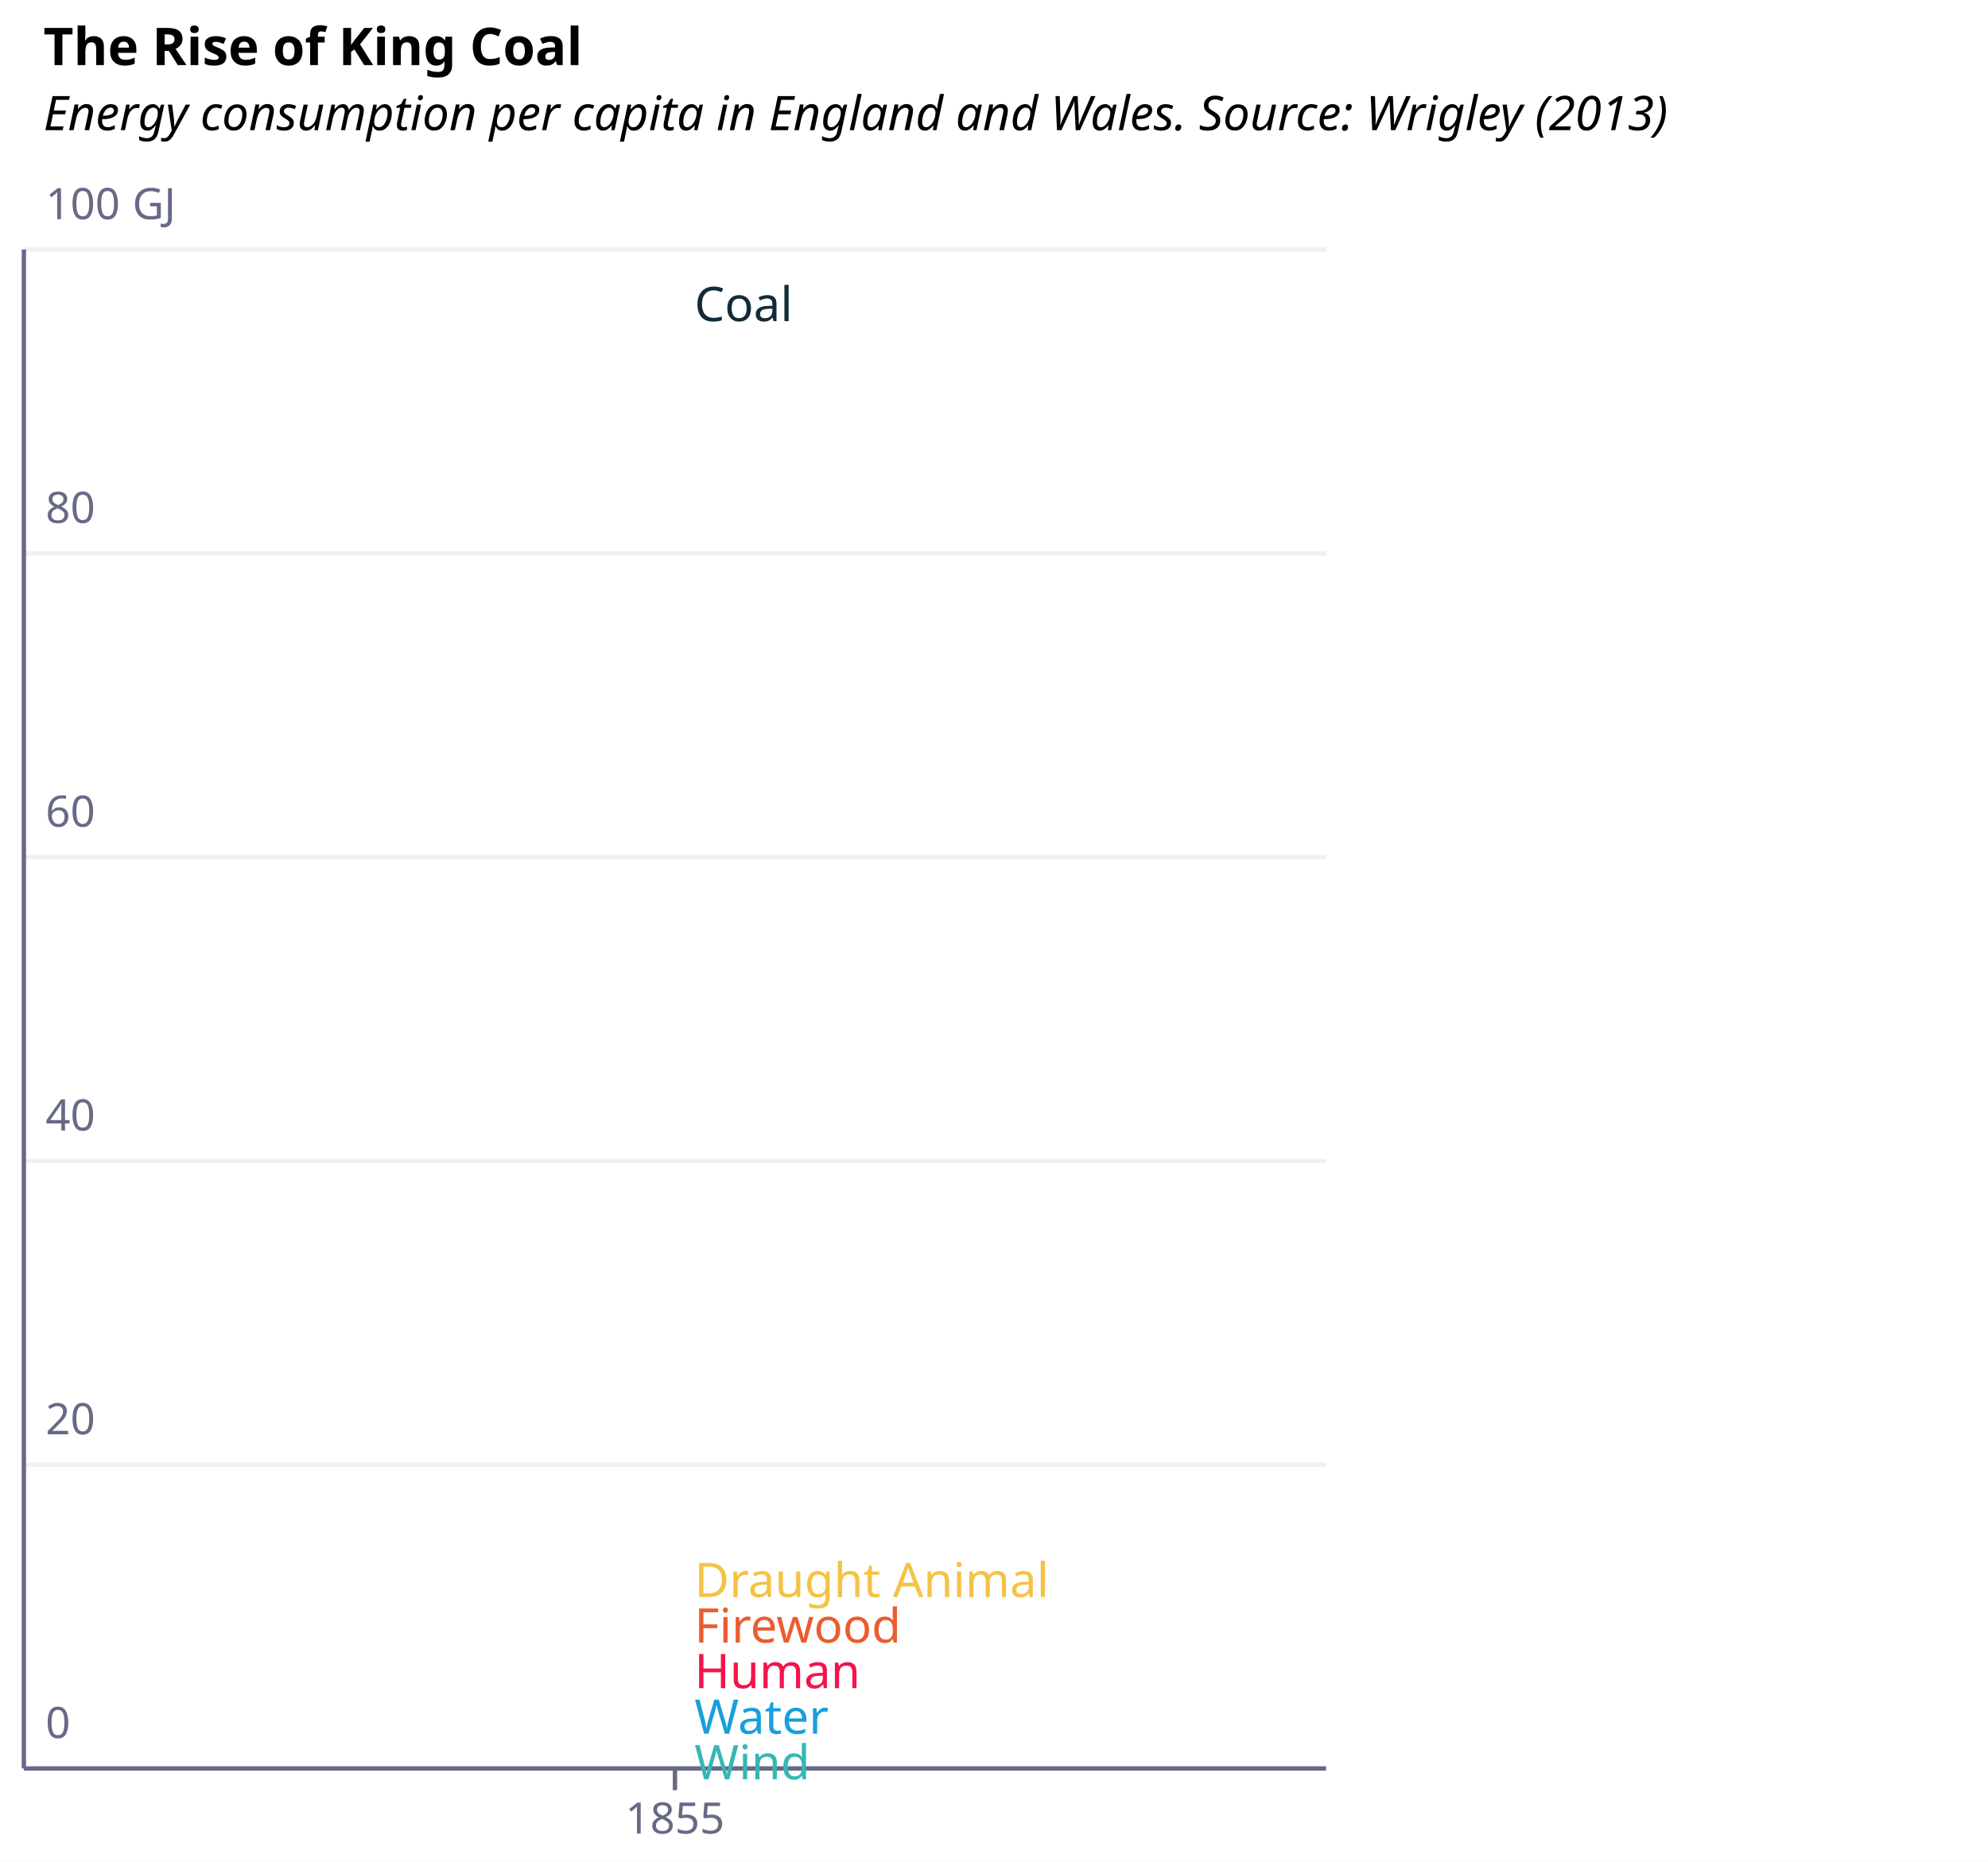
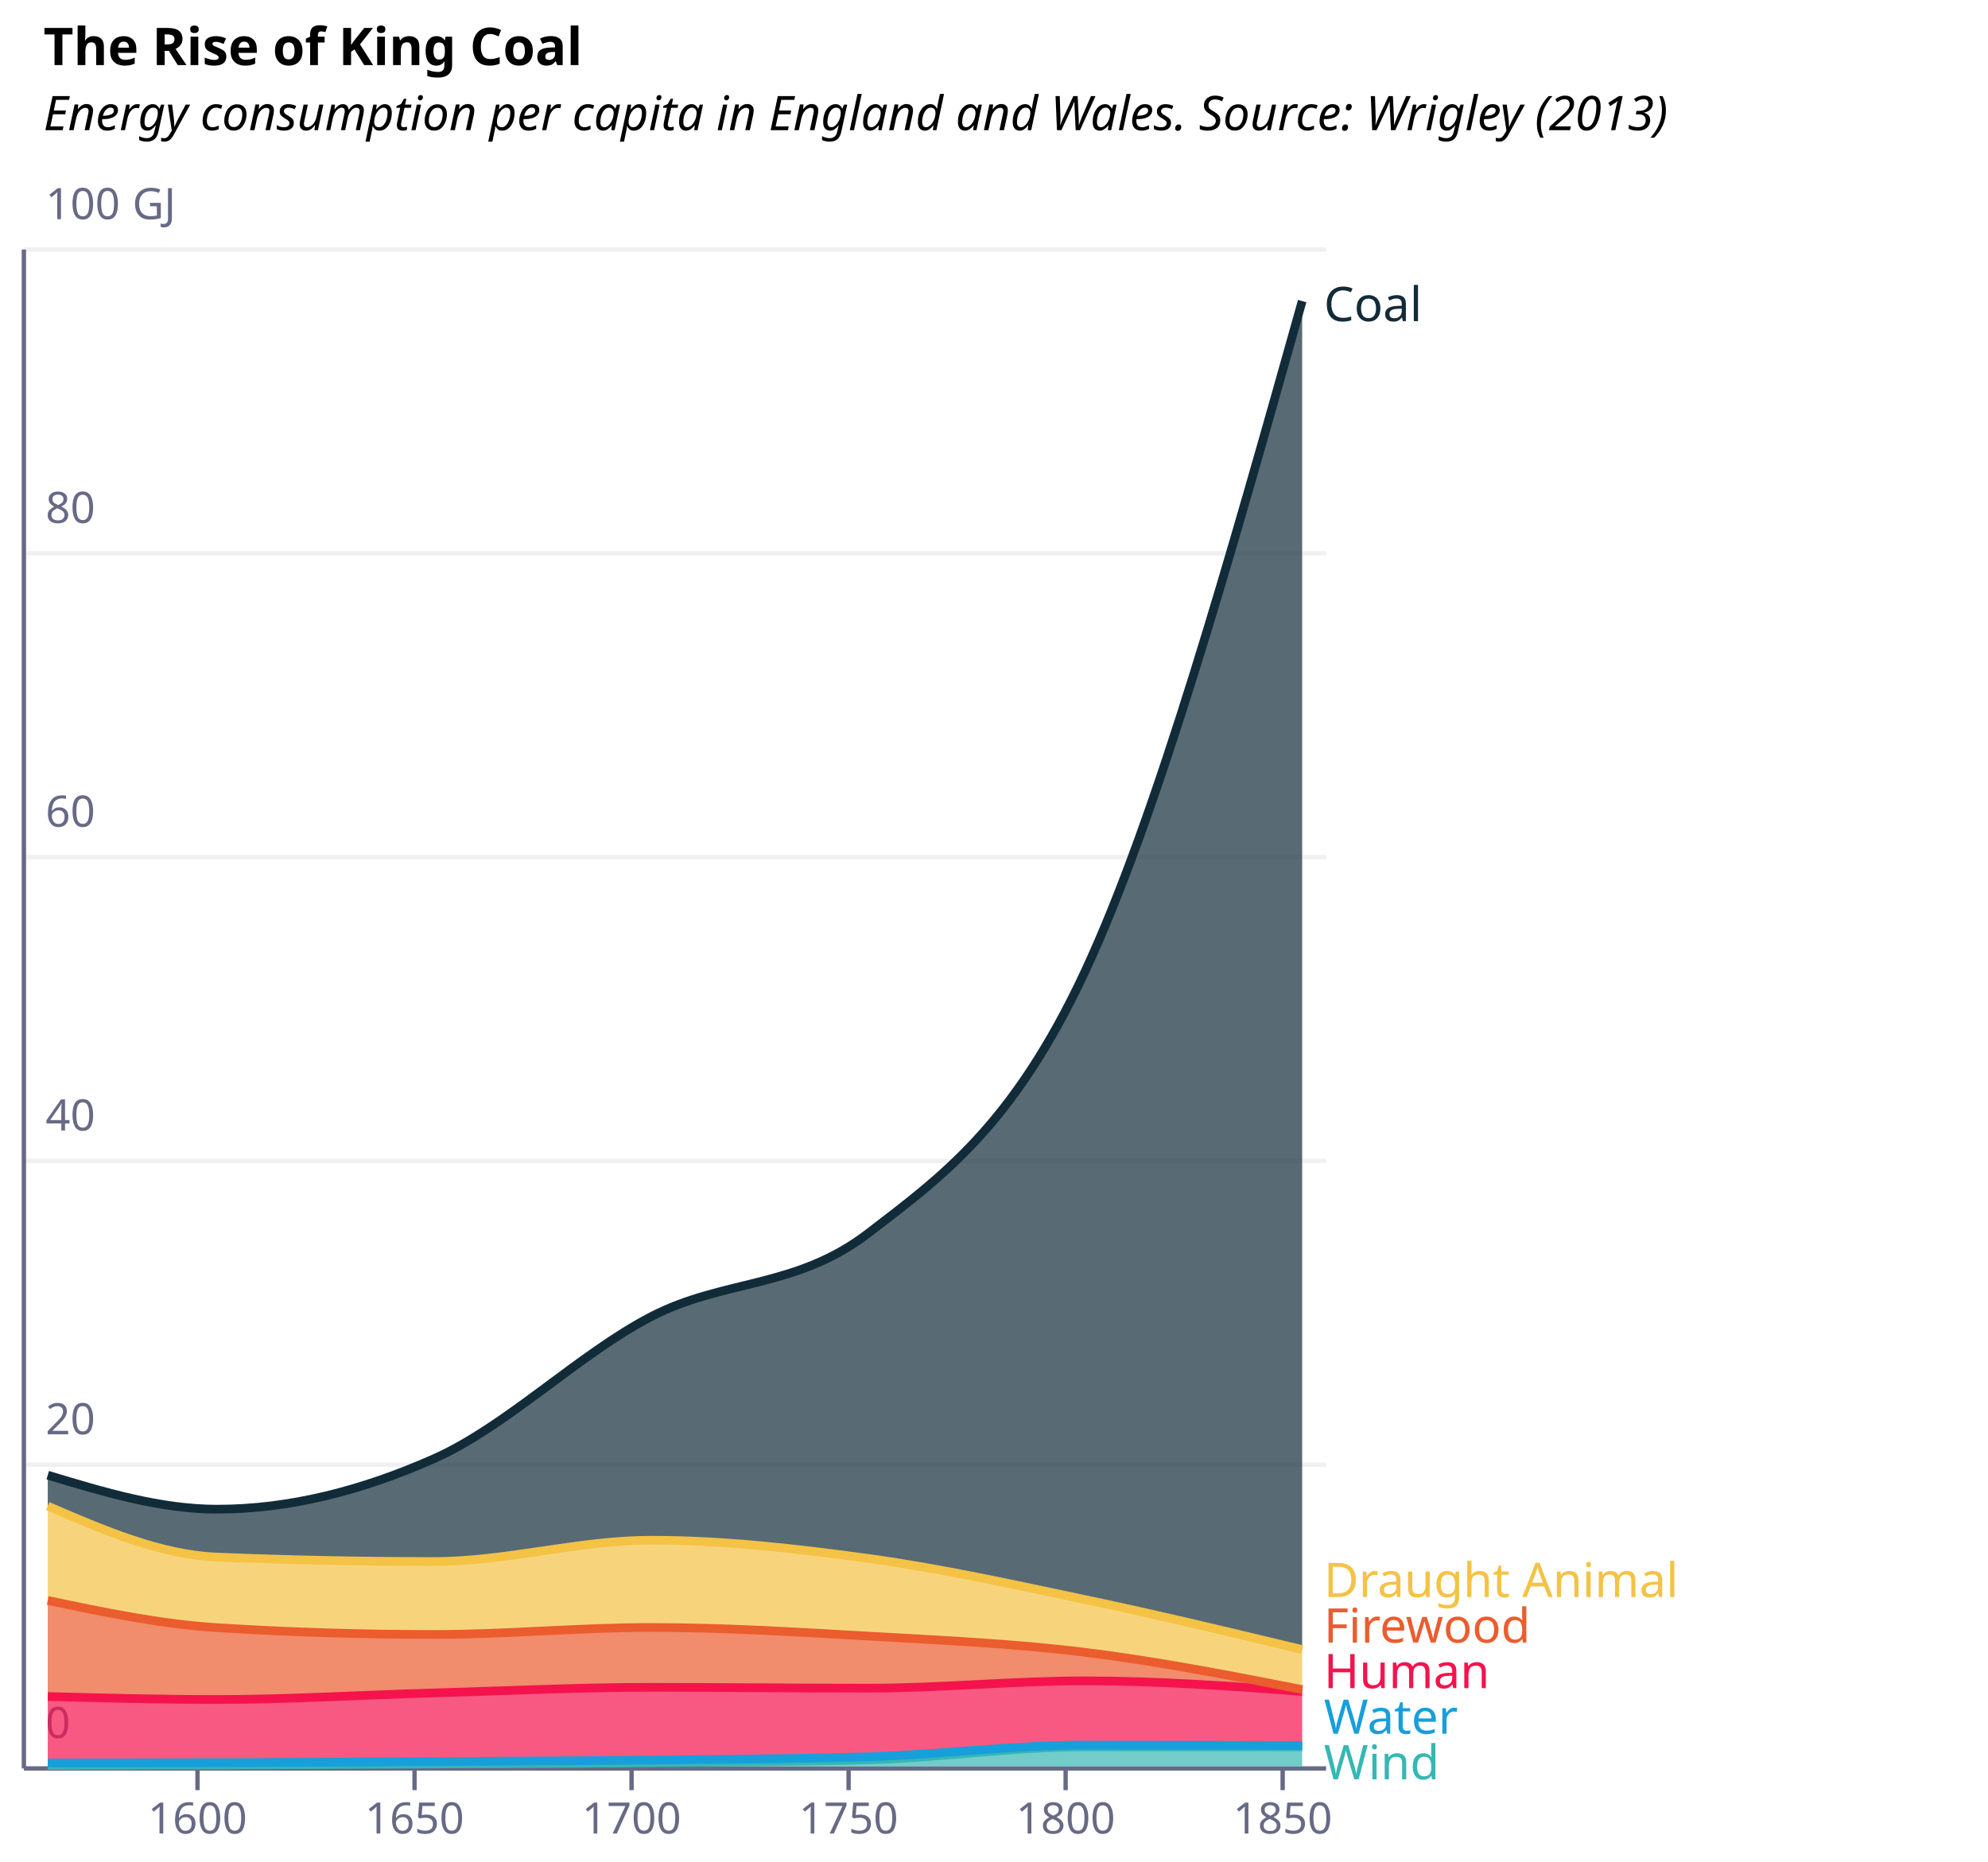
<svg xmlns="http://www.w3.org/2000/svg" version="1.1" class="marks" width="458" height="429" viewBox="0 0 458 429">
  <rect width="458" height="429" fill="white" />
  <g fill="none" stroke-miterlimit="10" transform="translate(5,57)">
    <g class="mark-group role-frame root" role="graphics-object" aria-roledescription="group mark container">
      <g transform="translate(0,0)">
        <path class="background" aria-hidden="true" d="M0,0h300v350h-300Z" />
        <g>
          <g class="mark-group role-axis" aria-hidden="true">
            <g transform="translate(0.5,0.5)">
              <path class="background" aria-hidden="true" d="M0,0h0v0h0Z" pointer-events="none" />
              <g>
                <g class="mark-rule role-axis-grid" pointer-events="none">
                  <line transform="translate(0,350)" x2="300" y2="0" stroke="#676A86" stroke-opacity="0.1" stroke-width="1" opacity="1" />
                  <line transform="translate(0,280)" x2="300" y2="0" stroke="#676A86" stroke-opacity="0.1" stroke-width="1" opacity="1" />
                  <line transform="translate(0,210)" x2="300" y2="0" stroke="#676A86" stroke-opacity="0.1" stroke-width="1" opacity="1" />
                  <line transform="translate(0,140)" x2="300" y2="0" stroke="#676A86" stroke-opacity="0.1" stroke-width="1" opacity="1" />
                  <line transform="translate(0,70)" x2="300" y2="0" stroke="#676A86" stroke-opacity="0.1" stroke-width="1" opacity="1" />
                  <line transform="translate(0,0)" x2="300" y2="0" stroke="#676A86" stroke-opacity="0.1" stroke-width="1" opacity="1" />
                </g>
              </g>
              <path class="foreground" aria-hidden="true" d="" pointer-events="none" display="none" />
            </g>
          </g>
-           <g class="mark-group role-axis" role="graphics-symbol" aria-roledescription="axis" aria-label="X-axis for a linear scale with values from 1855 to 1855">
+           <g class="mark-group role-axis" role="graphics-symbol" aria-roledescription="axis" aria-label="X-axis for a linear scale with values from 1560 to 1860">
            <g transform="translate(0.5,350.5)">
              <path class="background" aria-hidden="true" d="M0,0h0v0h0Z" pointer-events="none" />
              <g>
                <g class="mark-rule role-axis-tick" pointer-events="none">
-                   <line transform="translate(150,0)" x2="0" y2="5" stroke="#676A86" stroke-width="1" opacity="1" />
+                   <line transform="translate(40,0)" x2="0" y2="5" stroke="#676A86" stroke-width="1" opacity="1" />
+                   <line transform="translate(90,0)" x2="0" y2="5" stroke="#676A86" stroke-width="1" opacity="1" />
+                   <line transform="translate(140,0)" x2="0" y2="5" stroke="#676A86" stroke-width="1" opacity="1" />
+                   <line transform="translate(190,0)" x2="0" y2="5" stroke="#676A86" stroke-width="1" opacity="1" />
+                   <line transform="translate(240,0)" x2="0" y2="5" stroke="#676A86" stroke-width="1" opacity="1" />
+                   <line transform="translate(290,0)" x2="0" y2="5" stroke="#676A86" stroke-width="1" opacity="1" />
                </g>
                <g class="mark-text role-axis-label" pointer-events="none">
-                   <text text-anchor="middle" transform="translate(150,15)" font-family="sans-serif" font-size="10px" fill="#676A86" opacity="1">1855</text>
+                   <text text-anchor="middle" transform="translate(40,15)" font-family="sans-serif" font-size="10px" fill="#676A86" opacity="1">1600</text>
+                   <text text-anchor="middle" transform="translate(90,15)" font-family="sans-serif" font-size="10px" fill="#676A86" opacity="1">1650</text>
+                   <text text-anchor="middle" transform="translate(140,15)" font-family="sans-serif" font-size="10px" fill="#676A86" opacity="1">1700</text>
+                   <text text-anchor="middle" transform="translate(190,15)" font-family="sans-serif" font-size="10px" fill="#676A86" opacity="1">1750</text>
+                   <text text-anchor="middle" transform="translate(240,15)" font-family="sans-serif" font-size="10px" fill="#676A86" opacity="1">1800</text>
+                   <text text-anchor="middle" transform="translate(290,15)" font-family="sans-serif" font-size="10px" fill="#676A86" opacity="1">1850</text>
                </g>
                <g class="mark-rule role-axis-domain" pointer-events="none">
                  <line transform="translate(0,0)" x2="300" y2="0" stroke="#676A86" stroke-width="1" opacity="1" />
                </g>
              </g>
              <path class="foreground" aria-hidden="true" d="" pointer-events="none" display="none" />
            </g>
          </g>
          <g class="mark-group role-axis" role="graphics-symbol" aria-roledescription="axis" aria-label="Y-axis titled 'GJ' for a linear scale with values from 0 to 100">
            <g transform="translate(0.5,0.5)">
              <path class="background" aria-hidden="true" d="M0,0h0v0h0Z" pointer-events="none" />
              <g>
                <g class="mark-text role-axis-label" pointer-events="none">
                  <text text-anchor="start" transform="translate(5,343)" font-family="sans-serif" font-size="10px" fill="#676A86" opacity="1">0</text>
                  <text text-anchor="start" transform="translate(5,273)" font-family="sans-serif" font-size="10px" fill="#676A86" opacity="1">20</text>
                  <text text-anchor="start" transform="translate(5,203)" font-family="sans-serif" font-size="10px" fill="#676A86" opacity="1">40</text>
                  <text text-anchor="start" transform="translate(5,133)" font-family="sans-serif" font-size="10px" fill="#676A86" opacity="1">60</text>
                  <text text-anchor="start" transform="translate(5,63)" font-family="sans-serif" font-size="10px" fill="#676A86" opacity="1">80</text>
                  <text text-anchor="start" transform="translate(5,-7)" font-family="sans-serif" font-size="10px" fill="#676A86" opacity="1">100</text>
                </g>
                <g class="mark-rule role-axis-domain" pointer-events="none">
                  <line transform="translate(0,350)" x2="0" y2="-350" stroke="#676A86" stroke-width="1" opacity="1" />
                </g>
                <g class="mark-text role-axis-title" pointer-events="none">
                  <text text-anchor="start" transform="translate(25,-7)" font-family="sans-serif" font-size="10px" font-weight="normal" fill="#676A86" opacity="1">GJ</text>
                </g>
              </g>
              <path class="foreground" aria-hidden="true" d="" pointer-events="none" display="none" />
            </g>
          </g>
-           <g class="mark-group role-scope layer_0_layer_0_pathgroup" role="graphics-object" aria-roledescription="group mark container" />
-           <g class="mark-group role-scope layer_0_layer_1_pathgroup" role="graphics-object" aria-roledescription="group mark container" />
+           <g class="mark-group role-scope layer_0_layer_0_pathgroup" role="graphics-object" aria-roledescription="group mark container">
+             <g transform="translate(0,0)">
+               <path class="background" aria-hidden="true" d="M0,0h300v350h-300Z" />
+               <g>
+                 <g class="mark-area role-mark layer_0_layer_0_marks" role="graphics-object" aria-roledescription="area mark container">
+                   <path aria-label="Type: Human; year: 1566; y: 4" role="graphics-symbol" aria-roledescription="area mark" d="M6,333.921C19,334.264,32,334.607,45,334.607C61.667,334.607,78.333,333.563,95,333.095C111.667,332.627,128.333,331.8,145,331.8C161.667,331.8,178.333,331.996,195,331.996C211.667,331.996,228.333,330.309,245,330.309C261.667,330.309,278.333,331.522,295,332.735L295,345.209C278.333,345.167,261.667,345.125,245,345.125C228.333,345.125,211.667,347.313,195,347.812C178.333,348.312,161.667,348.377,145,348.562C128.333,348.746,111.667,348.817,95,348.918C78.333,349.02,61.667,349.123,45,349.171C32,349.208,19,349.217,6,349.226Z" fill="#F4134D" fill-opacity="0.7" />
+                 </g>
+               </g>
+               <path class="foreground" aria-hidden="true" d="" display="none" />
+             </g>
+             <g transform="translate(0,0)">
+               <path class="background" aria-hidden="true" d="M0,0h300v350h-300Z" />
+               <g>
+                 <g class="mark-area role-mark layer_0_layer_0_marks" role="graphics-object" aria-roledescription="area mark container">
+                   <path aria-label="Type: Draught Animal; year: 1566; y: 6" role="graphics-symbol" aria-roledescription="area mark" d="M6,290.052C19,295.655,32,301.258,45,301.791C61.667,302.475,78.333,302.817,95,302.817C111.667,302.817,128.333,297.909,145,297.909C161.667,297.909,178.333,299.819,195,302.099C211.667,304.379,228.333,308.09,245,311.591C261.667,315.092,278.333,319.099,295,323.106L295,332.321C278.333,329.058,261.667,325.794,245,323.74C228.333,321.685,211.667,320.949,195,319.995C178.333,319.04,161.667,318.014,145,318.014C128.333,318.014,111.667,319.623,95,319.623C78.333,319.623,61.667,319.101,45,318.055C32,317.24,19,314.514,6,311.787Z" fill="#F4C245" fill-opacity="0.7" />
+                 </g>
+               </g>
+               <path class="foreground" aria-hidden="true" d="" display="none" />
+             </g>
+             <g transform="translate(0,0)">
+               <path class="background" aria-hidden="true" d="M0,0h300v350h-300Z" />
+               <g>
+                 <g class="mark-area role-mark layer_0_layer_0_marks" role="graphics-object" aria-roledescription="area mark container">
+                   <path aria-label="Type: Firewood; year: 1566; y: 6" role="graphics-symbol" aria-roledescription="area mark" d="M6,311.787C19,314.514,32,317.24,45,318.055C61.667,319.101,78.333,319.623,95,319.623C111.667,319.623,128.333,318.014,145,318.014C161.667,318.014,178.333,319.04,195,319.995C211.667,320.949,228.333,321.685,245,323.74C261.667,325.794,278.333,329.058,295,332.321L295,332.735C278.333,331.522,261.667,330.309,245,330.309C228.333,330.309,211.667,331.996,195,331.996C178.333,331.996,161.667,331.8,145,331.8C128.333,331.8,111.667,332.627,95,333.095C78.333,333.563,61.667,334.607,45,334.607C32,334.607,19,334.264,6,333.921Z" fill="#EB5C2E" fill-opacity="0.7" />
+                 </g>
+               </g>
+               <path class="foreground" aria-hidden="true" d="" display="none" />
+             </g>
+             <g transform="translate(0,0)">
+               <path class="background" aria-hidden="true" d="M0,0h300v350h-300Z" />
+               <g>
+                 <g class="mark-area role-mark layer_0_layer_0_marks" role="graphics-object" aria-roledescription="area mark container">
+                   <path aria-label="Type: Wind; year: 1566; y: 0" role="graphics-symbol" aria-roledescription="area mark" d="M6,349.793C19,349.77,32,349.747,45,349.702C61.667,349.646,78.333,349.554,95,349.464C111.667,349.375,128.333,349.327,145,349.167C161.667,349.007,178.333,348.946,195,348.505C211.667,348.065,228.333,345.513,245,345.513C261.667,345.513,278.333,345.516,295,345.52L295,350C278.333,350,261.667,350,245,350C228.333,350,211.667,350,195,350C178.333,350,161.667,350,145,350C128.333,350,111.667,350,95,350C78.333,350,61.667,350,45,350C32,350,19,350,6,350Z" fill="#36B7B4" fill-opacity="0.7" />
+                 </g>
+               </g>
+               <path class="foreground" aria-hidden="true" d="" display="none" />
+             </g>
+             <g transform="translate(0,0)">
+               <path class="background" aria-hidden="true" d="M0,0h300v350h-300Z" />
+               <g>
+                 <g class="mark-area role-mark layer_0_layer_0_marks" role="graphics-object" aria-roledescription="area mark container">
+                   <path aria-label="Type: Water; year: 1566; y: 0" role="graphics-symbol" aria-roledescription="area mark" d="M6,349.226C19,349.217,32,349.208,45,349.171C61.667,349.123,78.333,349.02,95,348.918C111.667,348.817,128.333,348.746,145,348.562C161.667,348.377,178.333,348.312,195,347.812C211.667,347.313,228.333,345.125,245,345.125C261.667,345.125,278.333,345.167,295,345.209L295,345.52C278.333,345.516,261.667,345.513,245,345.513C228.333,345.513,211.667,348.065,195,348.505C178.333,348.946,161.667,349.007,145,349.167C128.333,349.327,111.667,349.375,95,349.464C78.333,349.554,61.667,349.646,45,349.702C32,349.747,19,349.77,6,349.793Z" fill="#179FDB" fill-opacity="0.7" />
+                 </g>
+               </g>
+               <path class="foreground" aria-hidden="true" d="" display="none" />
+             </g>
+             <g transform="translate(0,0)">
+               <path class="background" aria-hidden="true" d="M0,0h300v350h-300Z" />
+               <g>
+                 <g class="mark-area role-mark layer_0_layer_0_marks" role="graphics-object" aria-roledescription="area mark container">
+                   <path aria-label="Type: Coal; year: 1566; y: 2" role="graphics-symbol" aria-roledescription="area mark" d="M6,282.916C19,286.836,32,290.755,45,290.755C61.667,290.755,78.333,286.508,95,279.115C111.667,271.721,128.333,255.047,145,246.393C161.667,237.739,178.333,239.992,195,227.189C211.667,214.386,228.333,202.587,245,166.786C261.667,130.984,278.333,71.682,295,12.38L295,323.106C278.333,319.099,261.667,315.092,245,311.591C228.333,308.09,211.667,304.379,195,302.099C178.333,299.819,161.667,297.909,145,297.909C128.333,297.909,111.667,302.817,95,302.817C78.333,302.817,61.667,302.475,45,301.791C32,301.258,19,295.655,6,290.052Z" fill="#122B39" fill-opacity="0.7" />
+                 </g>
+               </g>
+               <path class="foreground" aria-hidden="true" d="" display="none" />
+             </g>
+           </g>
+           <g class="mark-group role-scope layer_0_layer_1_pathgroup" role="graphics-object" aria-roledescription="group mark container">
+             <g transform="translate(0,0)">
+               <path class="background" aria-hidden="true" d="M0,0h300v350h-300Z" />
+               <g>
+                 <g class="mark-line role-mark layer_0_layer_1_marks" role="graphics-object" aria-roledescription="line mark container">
+                   <path aria-label="Type: Human; year: 1566; y: 4" role="graphics-symbol" aria-roledescription="line mark" d="M6,333.921C19,334.264,32,334.607,45,334.607C61.667,334.607,78.333,333.563,95,333.095C111.667,332.627,128.333,331.8,145,331.8C161.667,331.8,178.333,331.996,195,331.996C211.667,331.996,228.333,330.309,245,330.309C261.667,330.309,278.333,331.522,295,332.735" stroke="#F4134D" stroke-width="2" />
+                 </g>
+               </g>
+               <path class="foreground" aria-hidden="true" d="" display="none" />
+             </g>
+             <g transform="translate(0,0)">
+               <path class="background" aria-hidden="true" d="M0,0h300v350h-300Z" />
+               <g>
+                 <g class="mark-line role-mark layer_0_layer_1_marks" role="graphics-object" aria-roledescription="line mark container">
+                   <path aria-label="Type: Draught Animal; year: 1566; y: 6" role="graphics-symbol" aria-roledescription="line mark" d="M6,290.052C19,295.655,32,301.258,45,301.791C61.667,302.475,78.333,302.817,95,302.817C111.667,302.817,128.333,297.909,145,297.909C161.667,297.909,178.333,299.819,195,302.099C211.667,304.379,228.333,308.09,245,311.591C261.667,315.092,278.333,319.099,295,323.106" stroke="#F4C245" stroke-width="2" />
+                 </g>
+               </g>
+               <path class="foreground" aria-hidden="true" d="" display="none" />
+             </g>
+             <g transform="translate(0,0)">
+               <path class="background" aria-hidden="true" d="M0,0h300v350h-300Z" />
+               <g>
+                 <g class="mark-line role-mark layer_0_layer_1_marks" role="graphics-object" aria-roledescription="line mark container">
+                   <path aria-label="Type: Firewood; year: 1566; y: 6" role="graphics-symbol" aria-roledescription="line mark" d="M6,311.787C19,314.514,32,317.24,45,318.055C61.667,319.101,78.333,319.623,95,319.623C111.667,319.623,128.333,318.014,145,318.014C161.667,318.014,178.333,319.04,195,319.995C211.667,320.949,228.333,321.685,245,323.74C261.667,325.794,278.333,329.058,295,332.321" stroke="#EB5C2E" stroke-width="2" />
+                 </g>
+               </g>
+               <path class="foreground" aria-hidden="true" d="" display="none" />
+             </g>
+             <g transform="translate(0,0)">
+               <path class="background" aria-hidden="true" d="M0,0h300v350h-300Z" />
+               <g>
+                 <g class="mark-line role-mark layer_0_layer_1_marks" role="graphics-object" aria-roledescription="line mark container">
+                   <path aria-label="Type: Wind; year: 1566; y: 0" role="graphics-symbol" aria-roledescription="line mark" d="M6,349.793C19,349.77,32,349.747,45,349.702C61.667,349.646,78.333,349.554,95,349.464C111.667,349.375,128.333,349.327,145,349.167C161.667,349.007,178.333,348.946,195,348.505C211.667,348.065,228.333,345.513,245,345.513C261.667,345.513,278.333,345.516,295,345.52" stroke="#36B7B4" stroke-width="2" />
+                 </g>
+               </g>
+               <path class="foreground" aria-hidden="true" d="" display="none" />
+             </g>
+             <g transform="translate(0,0)">
+               <path class="background" aria-hidden="true" d="M0,0h300v350h-300Z" />
+               <g>
+                 <g class="mark-line role-mark layer_0_layer_1_marks" role="graphics-object" aria-roledescription="line mark container">
+                   <path aria-label="Type: Water; year: 1566; y: 0" role="graphics-symbol" aria-roledescription="line mark" d="M6,349.226C19,349.217,32,349.208,45,349.171C61.667,349.123,78.333,349.02,95,348.918C111.667,348.817,128.333,348.746,145,348.562C161.667,348.377,178.333,348.312,195,347.812C211.667,347.313,228.333,345.125,245,345.125C261.667,345.125,278.333,345.167,295,345.209" stroke="#179FDB" stroke-width="2" />
+                 </g>
+               </g>
+               <path class="foreground" aria-hidden="true" d="" display="none" />
+             </g>
+             <g transform="translate(0,0)">
+               <path class="background" aria-hidden="true" d="M0,0h300v350h-300Z" />
+               <g>
+                 <g class="mark-line role-mark layer_0_layer_1_marks" role="graphics-object" aria-roledescription="line mark container">
+                   <path aria-label="Type: Coal; year: 1566; y: 2" role="graphics-symbol" aria-roledescription="line mark" d="M6,282.916C19,286.836,32,290.755,45,290.755C61.667,290.755,78.333,286.508,95,279.115C111.667,271.721,128.333,255.047,145,246.393C161.667,237.739,178.333,239.992,195,227.189C211.667,214.386,228.333,202.587,245,166.786C261.667,130.984,278.333,71.682,295,12.38" stroke="#122B39" stroke-width="2" />
+                 </g>
+               </g>
+               <path class="foreground" aria-hidden="true" d="" display="none" />
+             </g>
+           </g>
          <g class="mark-text role-mark layer_1_marks" role="graphics-object" aria-roledescription="text mark container">
-             <text aria-label="t: Coal; x: 1855; y: 96" role="graphics-symbol" aria-roledescription="text mark" text-anchor="start" transform="translate(155,17)" font-family="sans-serif" font-size="11px" fill="#122B39">Coal</text>
-             <text aria-label="t: Draught Animal; x: 1855; y: 12" role="graphics-symbol" aria-roledescription="text mark" text-anchor="start" transform="translate(155,311)" font-family="sans-serif" font-size="11px" fill="#F4C245">Draught Animal</text>
-             <text aria-label="t: Firewood; x: 1855; y: 9" role="graphics-symbol" aria-roledescription="text mark" text-anchor="start" transform="translate(155,321.5)" font-family="sans-serif" font-size="11px" fill="#EB5C2E">Firewood</text>
-             <text aria-label="t: Human; x: 1855; y: 6" role="graphics-symbol" aria-roledescription="text mark" text-anchor="start" transform="translate(155,332)" font-family="sans-serif" font-size="11px" fill="#F4134D">Human</text>
-             <text aria-label="t: Water; x: 1855; y: 3" role="graphics-symbol" aria-roledescription="text mark" text-anchor="start" transform="translate(155,342.5)" font-family="sans-serif" font-size="11px" fill="#179FDB">Water</text>
-             <text aria-label="t: Wind; x: 1855; y: 0" role="graphics-symbol" aria-roledescription="text mark" text-anchor="start" transform="translate(155,353)" font-family="sans-serif" font-size="11px" fill="#36B7B4">Wind</text>
+             <text aria-label="t: Coal; x: 1855; y: 96" role="graphics-symbol" aria-roledescription="text mark" text-anchor="start" transform="translate(300,17)" font-family="sans-serif" font-size="11px" fill="#122B39">Coal</text>
+             <text aria-label="t: Draught Animal; x: 1855; y: 12" role="graphics-symbol" aria-roledescription="text mark" text-anchor="start" transform="translate(300,311)" font-family="sans-serif" font-size="11px" fill="#F4C245">Draught Animal</text>
+             <text aria-label="t: Firewood; x: 1855; y: 9" role="graphics-symbol" aria-roledescription="text mark" text-anchor="start" transform="translate(300,321.5)" font-family="sans-serif" font-size="11px" fill="#EB5C2E">Firewood</text>
+             <text aria-label="t: Human; x: 1855; y: 6" role="graphics-symbol" aria-roledescription="text mark" text-anchor="start" transform="translate(300,332)" font-family="sans-serif" font-size="11px" fill="#F4134D">Human</text>
+             <text aria-label="t: Water; x: 1855; y: 3" role="graphics-symbol" aria-roledescription="text mark" text-anchor="start" transform="translate(300,342.5)" font-family="sans-serif" font-size="11px" fill="#179FDB">Water</text>
+             <text aria-label="t: Wind; x: 1855; y: 0" role="graphics-symbol" aria-roledescription="text mark" text-anchor="start" transform="translate(300,353)" font-family="sans-serif" font-size="11px" fill="#36B7B4">Wind</text>
          </g>
          <g class="mark-group role-title">
            <g transform="translate(0,-46)">
              <path class="background" aria-hidden="true" d="M0,0h0v0h0Z" pointer-events="none" />
              <g>
                <g class="mark-text role-title-text" role="graphics-symbol" aria-roledescription="title" aria-label="Title text 'The Rise of King Coal'" pointer-events="none">
                  <text text-anchor="start" transform="translate(5,4)" font-family="sans-serif" font-size="12px" font-weight="bold" fill="#000" opacity="1">The Rise of King Coal</text>
                </g>
                <g class="mark-text role-title-subtitle" role="graphics-symbol" aria-roledescription="subtitle" aria-label="Subtitle text 'Energy consumption per capita in England and Wales. Source: Wrigley (2013)'" pointer-events="none">
                  <text text-anchor="start" transform="translate(5,19)" font-family="sans-serif" font-size="11px" font-style="italic" fill="#000" opacity="1">Energy consumption per capita in England and Wales. Source: Wrigley (2013)</text>
                </g>
              </g>
              <path class="foreground" aria-hidden="true" d="" pointer-events="none" display="none" />
            </g>
          </g>
        </g>
        <path class="foreground" aria-hidden="true" d="" display="none" />
      </g>
    </g>
  </g>
</svg>
